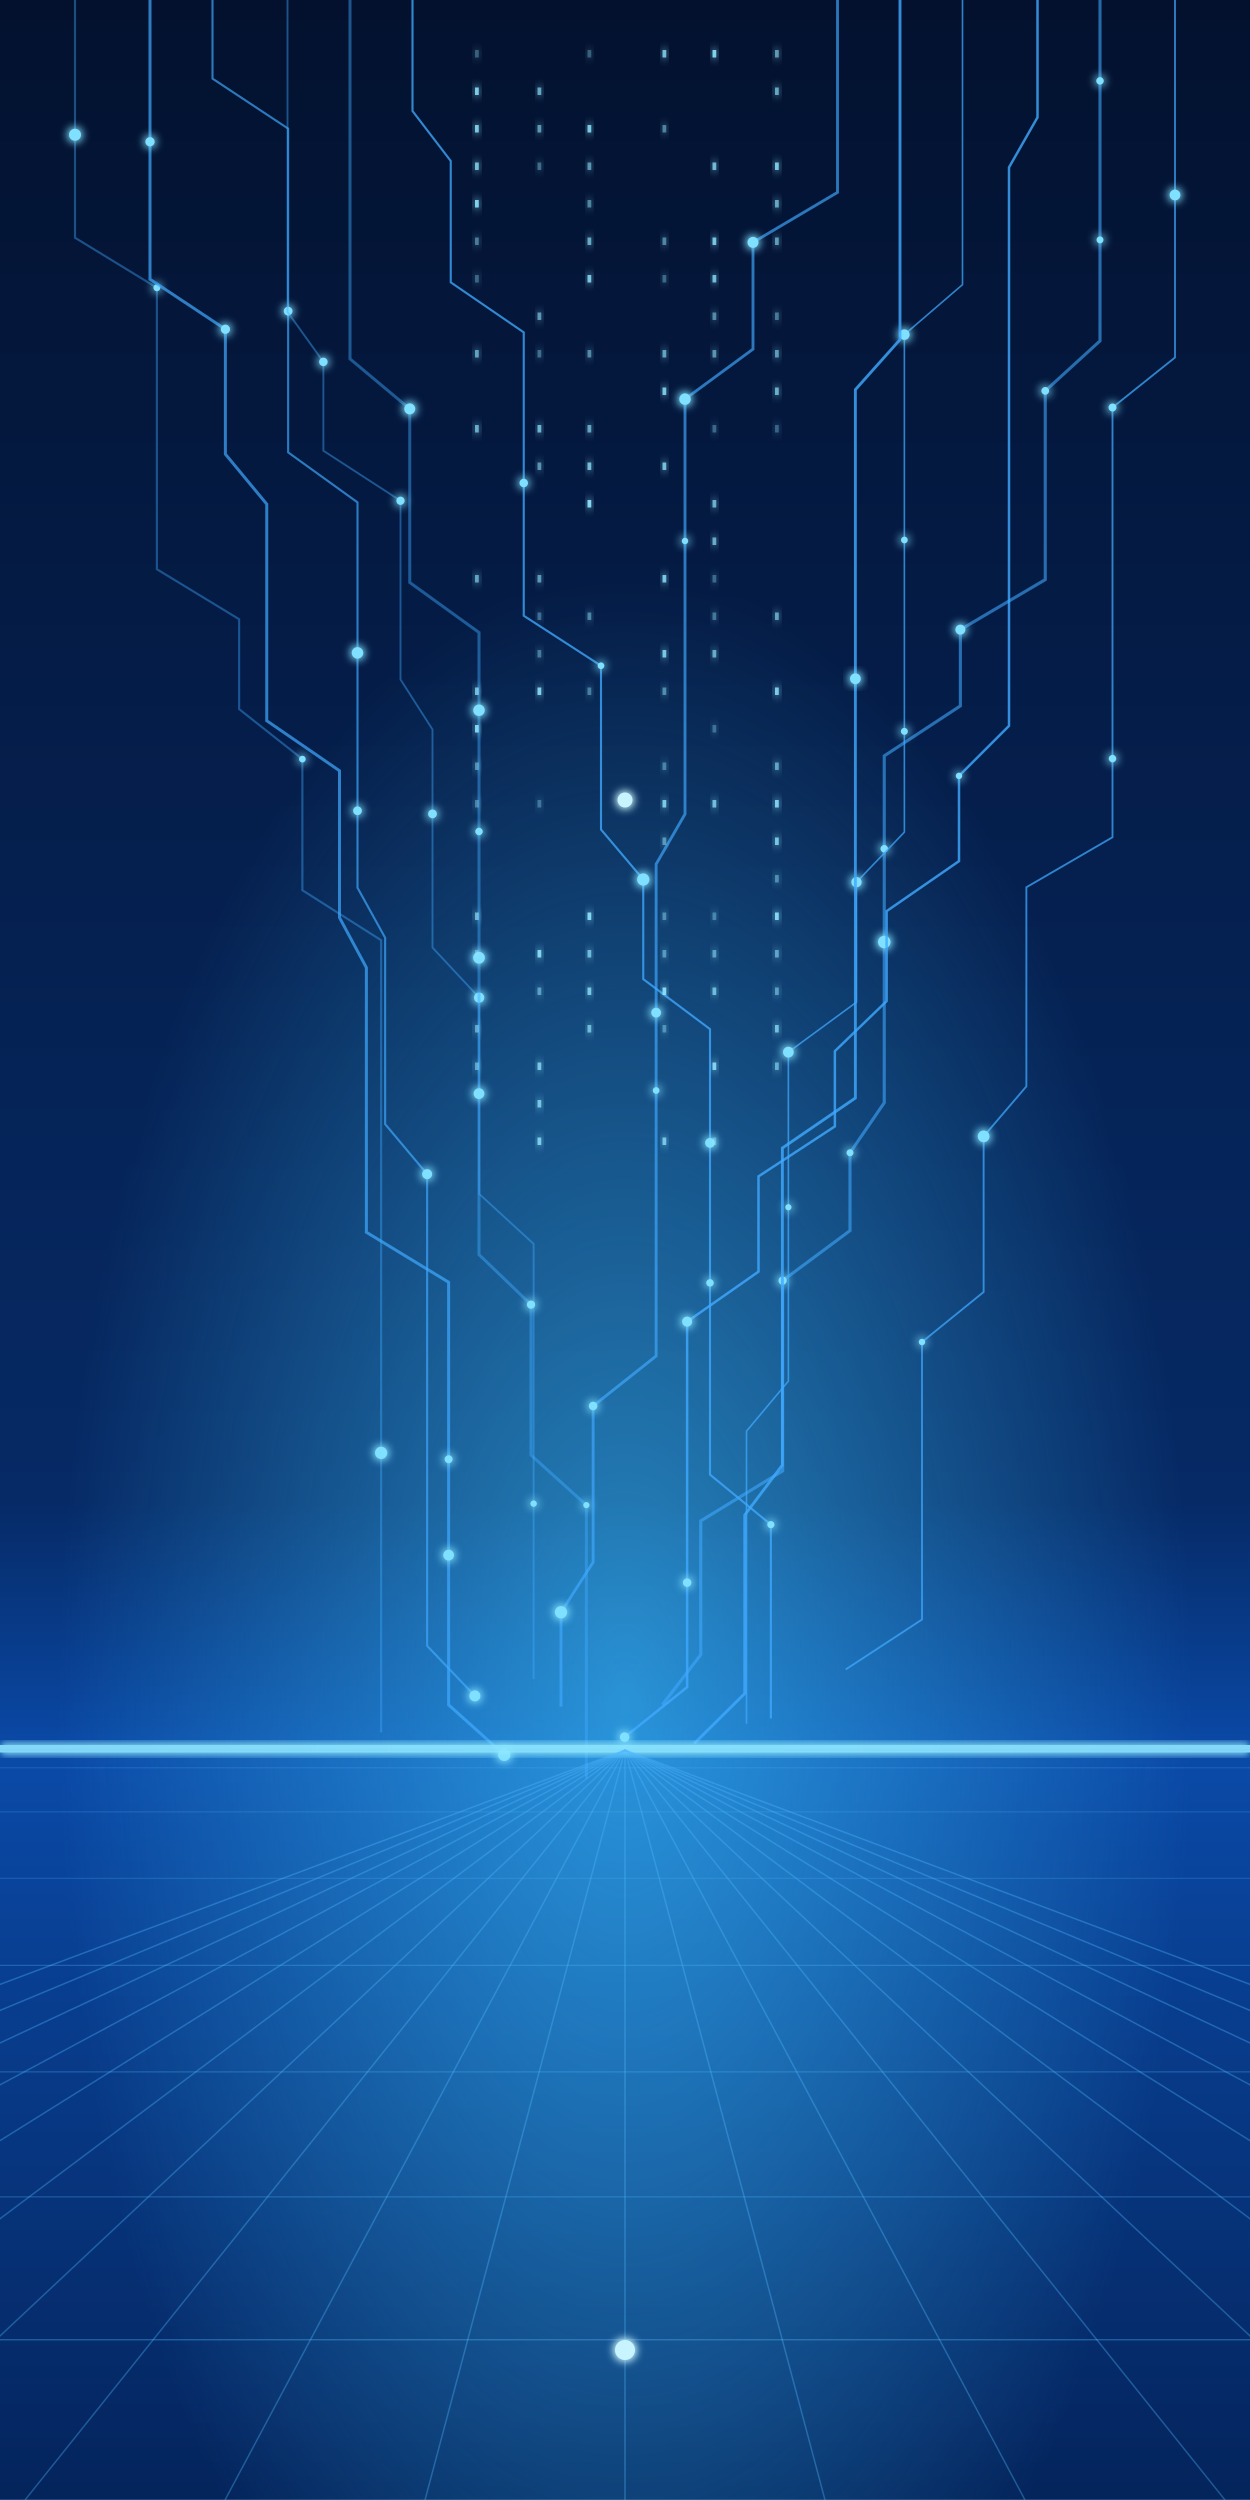
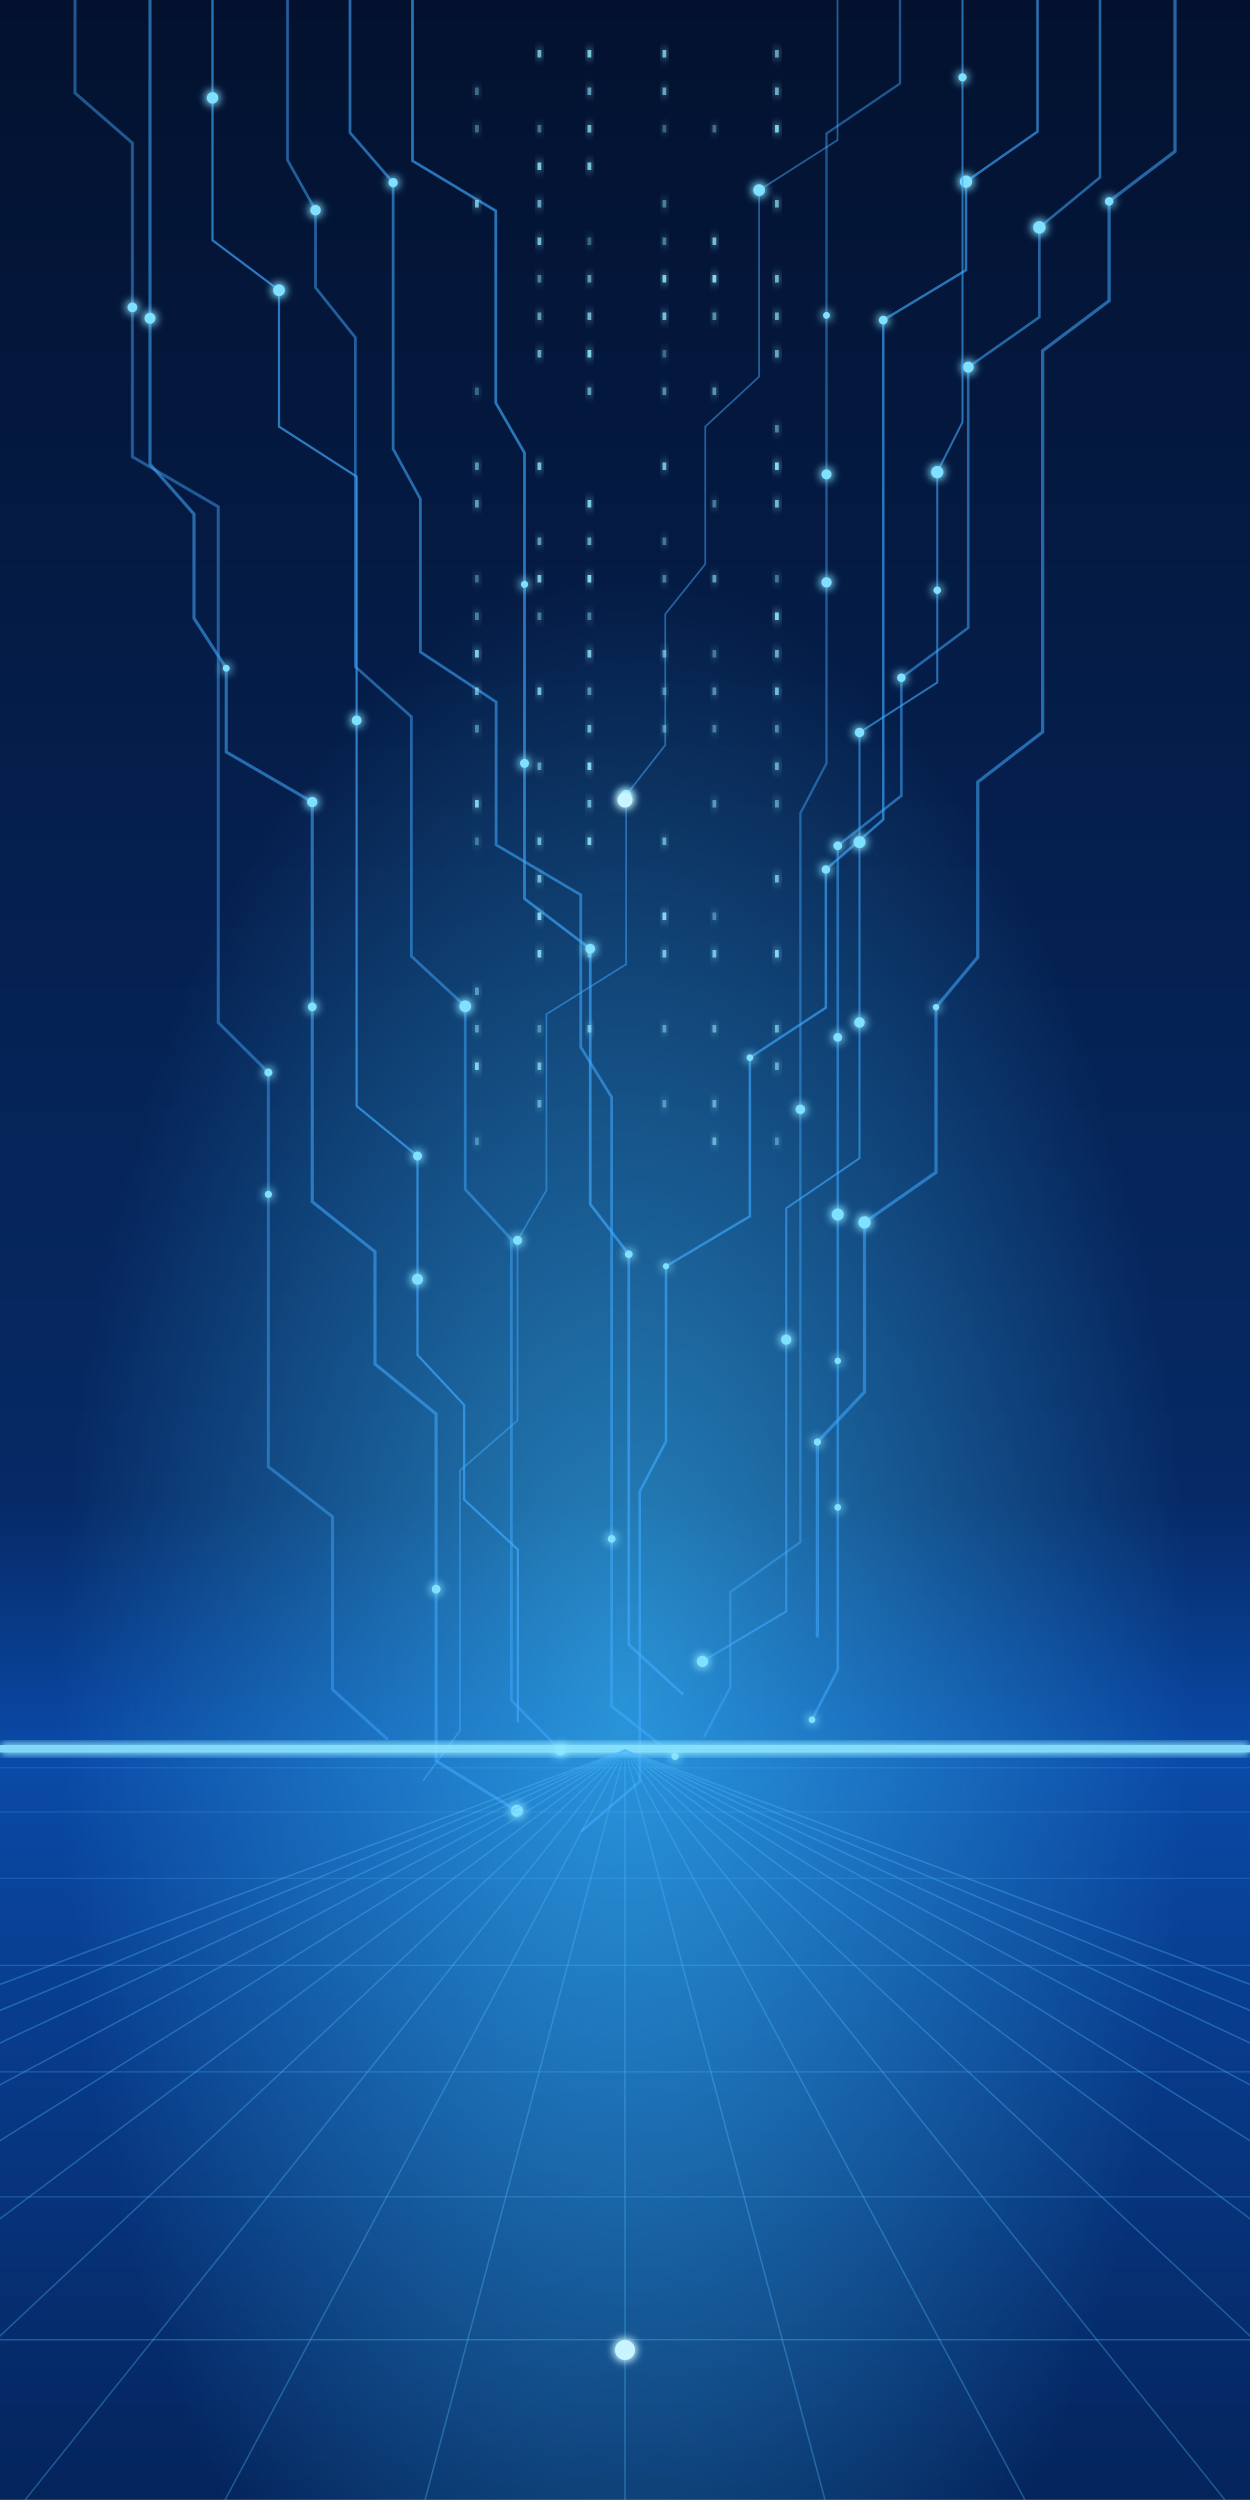
<svg xmlns="http://www.w3.org/2000/svg" viewBox="0 0 1000 2000" preserveAspectRatio="xMidYMin slice">
  <defs>
    <linearGradient id="fundo" x1="0" y1="0" x2="0" y2="1">
      <stop offset="0" stop-color="#03112e" stop-opacity="1" />
      <stop offset="0.6" stop-color="#062a66" stop-opacity="1" />
      <stop offset="0.7" stop-color="#0a4aa8" stop-opacity="1" />
      <stop offset="1" stop-color="#04235a" stop-opacity="1" />
    </linearGradient>
    <radialGradient id="centro" cx="0.5" cy="0.68" r="0.45">
      <stop offset="0" stop-color="#3fc8ff" stop-opacity="0.6" />
      <stop offset="1" stop-color="#3fc8ff" stop-opacity="0" />
    </radialGradient>
    <filter id="luz" x="-60%" y="-60%" width="220%" height="220%">
      <feGaussianBlur in="SourceGraphic" stdDeviation="4" result="b" />
      <feMerge>
        <feMergeNode in="b" />
        <feMergeNode in="b" />
        <feMergeNode in="SourceGraphic" />
      </feMerge>
    </filter>
  </defs>
  <rect width="1000" height="2000" fill="url(#fundo)" />
  <rect width="1000" height="2000" fill="url(#centro)" />
-   <path d="M60 0 L60 107.8 L60 190.2 L125.5 230.2 L125.5 318 L125.5 455.4 L191.3 495.4 L191.3 567.3 L241.9 607.3 L241.9 712.2 L304.9 752.2 L304.9 876.2 L304.9 940 L304.9 1014.8 L304.9 1162.3 L304.9 1293.5 L304.9 1385.8" stroke="#3fa9ff" stroke-width="1.7" fill="none" opacity="0.406" />
-   <g filter="url(#luz)">
-     <circle cx="60" cy="107.8" r="4.8" fill="#7fe0ff" />
-     <circle cx="125.5" cy="230.2" r="2.8" fill="#7fe0ff" />
-     <circle cx="241.9" cy="607.3" r="2.7" fill="#7fe0ff" />
-     <circle cx="304.9" cy="1162.3" r="4.9" fill="#7fe0ff" />
-   </g>
-   <path d="M120 0 L120 113.4 L120 223.4 L180.3 263.4 L180.3 363.3 L213.4 403.3 L213.4 500 L213.4 576.6 L271.6 616.6 L271.6 734.1 L293.1 774.1 L293.1 914 L293.1 985.8 L358.9 1025.8 L358.9 1167.4 L358.9 1244.1 L358.9 1363.9 L403.4 1403.9" stroke="#3fa9ff" stroke-width="2.4" fill="none" opacity="0.702" />
-   <g filter="url(#luz)">
-     <circle cx="120" cy="113.4" r="3.7" fill="#7fe0ff" />
-     <circle cx="180.3" cy="263.4" r="3.7" fill="#7fe0ff" />
-     <circle cx="358.9" cy="1167.4" r="3.2" fill="#7fe0ff" />
-     <circle cx="358.9" cy="1244.1" r="4.3" fill="#7fe0ff" />
-     <circle cx="403.4" cy="1403.9" r="4.9" fill="#7fe0ff" />
-   </g>
-   <path d="M170 0 L170 62.9 L230.5 102.9 L230.5 248.9 L230.5 361.9 L286 401.9 L286 522.3 L286 648.6 L286 710.2 L308.1 750.2 L308.1 899.3 L341.7 939.3 L341.7 1033.8 L341.7 1172 L341.7 1316.7 L379.9 1356.7" stroke="#3fa9ff" stroke-width="1.7" fill="none" opacity="0.677" />
-   <g filter="url(#luz)">
-     <circle cx="230.5" cy="248.9" r="3.5" fill="#7fe0ff" />
-     <circle cx="286" cy="522.3" r="4.6" fill="#7fe0ff" />
-     <circle cx="286" cy="648.6" r="3.5" fill="#7fe0ff" />
-     <circle cx="341.7" cy="939.3" r="4" fill="#7fe0ff" />
-     <circle cx="379.9" cy="1356.7" r="4.4" fill="#7fe0ff" />
-   </g>
-   <path d="M230 0 L230 111 L230 249.5 L258.7 289.5 L258.7 360.6 L320.4 400.6 L320.4 543.6 L346 583.6 L346 651.1 L346 758.1 L383.3 798.1 L383.3 955.1 L426.9 995.1 L426.9 1075.6 L426.9 1202.9 L426.9 1343.3" stroke="#3fa9ff" stroke-width="1.5" fill="none" opacity="0.427" />
-   <g filter="url(#luz)">
-     <circle cx="258.7" cy="289.5" r="3.4" fill="#7fe0ff" />
-     <circle cx="320.4" cy="400.6" r="3.3" fill="#7fe0ff" />
-     <circle cx="346" cy="651.1" r="3.5" fill="#7fe0ff" />
-     <circle cx="383.3" cy="798.1" r="4.1" fill="#7fe0ff" />
-     <circle cx="426.9" cy="1202.9" r="2.6" fill="#7fe0ff" />
-   </g>
-   <path d="M280 0 L280 138.5 L280 287.1 L327.8 327.1 L327.8 466 L383.2 506 L383.2 568.2 L383.2 665.2 L383.2 766.2 L383.2 874.9 L383.2 1003.7 L424.8 1043.7 L424.8 1164.1 L469.1 1204.1 L469.1 1296.4 L469.1 1422.9" stroke="#3fa9ff" stroke-width="2.4" fill="none" opacity="0.445" />
-   <g filter="url(#luz)">
-     <circle cx="327.8" cy="327.1" r="4.4" fill="#7fe0ff" />
-     <circle cx="383.2" cy="568.2" r="4.6" fill="#7fe0ff" />
-     <circle cx="383.2" cy="665.2" r="3" fill="#7fe0ff" />
-     <circle cx="383.2" cy="766.2" r="4.7" fill="#7fe0ff" />
-     <circle cx="383.2" cy="874.9" r="4.3" fill="#7fe0ff" />
-     <circle cx="424.8" cy="1043.7" r="3.3" fill="#7fe0ff" />
-     <circle cx="469.1" cy="1204.1" r="2.5" fill="#7fe0ff" />
-   </g>
-   <path d="M330 0 L330 88.8 L360.6 128.8 L360.6 225.9 L419 265.9 L419 386.4 L419 492.6 L480.8 532.6 L480.8 663.6 L514.6 703.6 L514.6 783.3 L568 823.3 L568 914.3 L568 1026.3 L568 1179.7 L616.7 1219.7 L616.7 1374.7" stroke="#3fa9ff" stroke-width="1.7" fill="none" opacity="0.771" />
-   <g filter="url(#luz)">
-     <circle cx="419" cy="386.4" r="3.4" fill="#7fe0ff" />
-     <circle cx="480.8" cy="532.6" r="2.7" fill="#7fe0ff" />
-     <circle cx="514.6" cy="703.6" r="4.9" fill="#7fe0ff" />
-     <circle cx="568" cy="914.3" r="3.9" fill="#7fe0ff" />
-     <circle cx="568" cy="1026.3" r="3" fill="#7fe0ff" />
-     <circle cx="616.7" cy="1219.7" r="2.9" fill="#7fe0ff" />
-   </g>
-   <path d="M940 0 L940 156 L940 286 L890 326 L890 440.6 L890 531.3 L890 606.9 L890 669.8 L821.1 709.8 L821.1 869.1 L786.9 909.1 L786.9 1033.6 L737.6 1073.6 L737.6 1203.4 L737.6 1295.6 L676.5 1335.6" stroke="#3fa9ff" stroke-width="1.5" fill="none" opacity="0.734" />
-   <g filter="url(#luz)">
-     <circle cx="940" cy="156" r="4.3" fill="#7fe0ff" />
-     <circle cx="890" cy="326" r="3.2" fill="#7fe0ff" />
-     <circle cx="890" cy="606.9" r="3" fill="#7fe0ff" />
-     <circle cx="786.9" cy="909.1" r="4.7" fill="#7fe0ff" />
-     <circle cx="737.6" cy="1073.6" r="2.6" fill="#7fe0ff" />
-   </g>
-   <path d="M880 0 L880 64.7 L880 191.9 L880 272.7 L836.2 312.7 L836.2 463.7 L768.3 503.7 L768.3 564.7 L707.4 604.7 L707.4 679 L707.4 753.6 L707.4 882.2 L680 922.2 L680 984.5 L626.1 1024.5 L626.1 1176.7 L560.6 1216.7 L560.6 1323.8 L529.9 1363.8" stroke="#3fa9ff" stroke-width="2.5" fill="none" opacity="0.58" />
-   <g filter="url(#luz)">
-     <circle cx="880" cy="64.7" r="3" fill="#7fe0ff" />
-     <circle cx="880" cy="191.9" r="2.8" fill="#7fe0ff" />
-     <circle cx="836.2" cy="312.7" r="3.1" fill="#7fe0ff" />
-     <circle cx="768.3" cy="503.7" r="4" fill="#7fe0ff" />
-     <circle cx="707.4" cy="679" r="3" fill="#7fe0ff" />
-     <circle cx="707.4" cy="753.6" r="5" fill="#7fe0ff" />
-     <circle cx="680" cy="922.2" r="2.8" fill="#7fe0ff" />
-     <circle cx="626.1" cy="1024.5" r="3.3" fill="#7fe0ff" />
-   </g>
-   <path d="M830 0 L830 93.9 L807.2 133.9 L807.2 281.5 L807.2 412.4 L807.2 492.7 L807.2 580.7 L767.2 620.7 L767.2 688.9 L709.3 728.9 L709.3 800.9 L667.9 840.9 L667.9 901.1 L606.8 941.1 L606.8 1017.3 L549.7 1057.3 L549.7 1197 L549.7 1266.1 L549.7 1349.7 L499.7 1389.7" stroke="#3fa9ff" stroke-width="2" fill="none" opacity="0.801" />
-   <g filter="url(#luz)">
-     <circle cx="767.2" cy="620.7" r="2.6" fill="#7fe0ff" />
-     <circle cx="549.7" cy="1057.3" r="4" fill="#7fe0ff" />
-     <circle cx="549.7" cy="1266.1" r="3.4" fill="#7fe0ff" />
-     <circle cx="499.7" cy="1389.7" r="3.8" fill="#7fe0ff" />
-   </g>
-   <path d="M770 0 L770 142.7 L770 227.7 L723.5 267.7 L723.5 346.2 L723.5 432 L723.5 585.1 L723.5 665.7 L685.2 705.7 L685.2 801.7 L630.7 841.7 L630.7 965.8 L630.7 1104.9 L597.2 1144.9 L597.2 1235.2 L597.2 1379" stroke="#3fa9ff" stroke-width="1.3" fill="none" opacity="0.736" />
-   <g filter="url(#luz)">
-     <circle cx="723.5" cy="267.7" r="4.2" fill="#7fe0ff" />
-     <circle cx="723.5" cy="432" r="2.7" fill="#7fe0ff" />
-     <circle cx="723.5" cy="585.1" r="2.8" fill="#7fe0ff" />
-     <circle cx="685.2" cy="705.7" r="4.1" fill="#7fe0ff" />
-     <circle cx="630.7" cy="841.7" r="4.3" fill="#7fe0ff" />
-     <circle cx="630.7" cy="965.8" r="2.5" fill="#7fe0ff" />
-   </g>
-   <path d="M720 0 L720 120 L720 271.7 L684.3 311.7 L684.3 386.6 L684.3 543 L684.3 630.2 L684.3 730.6 L684.3 813 L684.3 878.4 L625.9 918.4 L625.9 1009.3 L625.9 1111.9 L625.9 1172 L595.8 1212 L595.8 1354.8 L555.4 1394.8" stroke="#3fa9ff" stroke-width="2.3" fill="none" opacity="0.812" />
-   <g filter="url(#luz)">
-     <circle cx="684.3" cy="543" r="4.3" fill="#7fe0ff" />
-   </g>
-   <path d="M670 0 L670 153.9 L602.4 193.9 L602.4 279.3 L548 319.3 L548 432.8 L548 514.7 L548 651.3 L524.9 691.3 L524.9 810.1 L524.9 872.4 L524.9 990.7 L524.9 1084.8 L474.5 1124.8 L474.5 1249.8 L448.8 1289.8 L448.8 1365.3" stroke="#3fa9ff" stroke-width="2.3" fill="none" opacity="0.663" />
-   <g filter="url(#luz)">
-     <circle cx="602.4" cy="193.9" r="4.4" fill="#7fe0ff" />
-     <circle cx="548" cy="319.3" r="4.6" fill="#7fe0ff" />
-     <circle cx="548" cy="432.8" r="2.6" fill="#7fe0ff" />
-     <circle cx="524.9" cy="810.1" r="3.9" fill="#7fe0ff" />
-     <circle cx="524.9" cy="872.4" r="2.7" fill="#7fe0ff" />
-     <circle cx="474.5" cy="1124.8" r="3.4" fill="#7fe0ff" />
-     <circle cx="448.8" cy="1289.8" r="4.9" fill="#7fe0ff" />
-   </g>
-   <g filter="url(#luz)">
-     <rect x="380" y="40" width="3" height="6" fill="#8fe6ff" opacity="0.305" />
-     <rect x="380" y="70" width="3" height="6" fill="#8fe6ff" opacity="0.825" />
-     <rect x="380" y="100" width="3" height="6" fill="#8fe6ff" opacity="0.81" />
-     <rect x="380" y="130" width="3" height="6" fill="#8fe6ff" opacity="0.748" />
-     <rect x="380" y="160" width="3" height="6" fill="#8fe6ff" opacity="0.856" />
-     <rect x="380" y="190" width="3" height="6" fill="#8fe6ff" opacity="0.417" />
-     <rect x="380" y="220" width="3" height="6" fill="#8fe6ff" opacity="0.323" />
-     <rect x="380" y="280" width="3" height="6" fill="#8fe6ff" opacity="0.596" />
-     <rect x="380" y="340" width="3" height="6" fill="#8fe6ff" opacity="0.649" />
-     <rect x="380" y="460" width="3" height="6" fill="#8fe6ff" opacity="0.6" />
-     <rect x="380" y="550" width="3" height="6" fill="#8fe6ff" opacity="0.72" />
-     <rect x="380" y="580" width="3" height="6" fill="#8fe6ff" opacity="0.861" />
-     <rect x="380" y="610" width="3" height="6" fill="#8fe6ff" opacity="0.461" />
-     <rect x="380" y="640" width="3" height="6" fill="#8fe6ff" opacity="0.388" />
-     <rect x="380" y="730" width="3" height="6" fill="#8fe6ff" opacity="0.645" />
-     <rect x="380" y="760" width="3" height="6" fill="#8fe6ff" opacity="0.428" />
-     <rect x="380" y="820" width="3" height="6" fill="#8fe6ff" opacity="0.546" />
-     <rect x="380" y="850" width="3" height="6" fill="#8fe6ff" opacity="0.526" />
-   </g>
-   <g filter="url(#luz)">
-     <rect x="430" y="70" width="3" height="6" fill="#8fe6ff" opacity="0.634" />
-     <rect x="430" y="100" width="3" height="6" fill="#8fe6ff" opacity="0.557" />
-     <rect x="430" y="130" width="3" height="6" fill="#8fe6ff" opacity="0.357" />
-     <rect x="430" y="250" width="3" height="6" fill="#8fe6ff" opacity="0.555" />
-     <rect x="430" y="280" width="3" height="6" fill="#8fe6ff" opacity="0.358" />
-     <rect x="430" y="340" width="3" height="6" fill="#8fe6ff" opacity="0.702" />
-     <rect x="430" y="370" width="3" height="6" fill="#8fe6ff" opacity="0.524" />
-     <rect x="430" y="460" width="3" height="6" fill="#8fe6ff" opacity="0.558" />
-     <rect x="430" y="490" width="3" height="6" fill="#8fe6ff" opacity="0.34" />
-     <rect x="430" y="520" width="3" height="6" fill="#8fe6ff" opacity="0.386" />
-     <rect x="430" y="550" width="3" height="6" fill="#8fe6ff" opacity="0.85" />
-     <rect x="430" y="640" width="3" height="6" fill="#8fe6ff" opacity="0.323" />
-     <rect x="430" y="760" width="3" height="6" fill="#8fe6ff" opacity="0.858" />
-     <rect x="430" y="790" width="3" height="6" fill="#8fe6ff" opacity="0.493" />
-     <rect x="430" y="850" width="3" height="6" fill="#8fe6ff" opacity="0.738" />
-     <rect x="430" y="880" width="3" height="6" fill="#8fe6ff" opacity="0.725" />
-     <rect x="430" y="910" width="3" height="6" fill="#8fe6ff" opacity="0.773" />
-   </g>
-   <g filter="url(#luz)">
-     <rect x="470" y="40" width="3" height="6" fill="#8fe6ff" opacity="0.31" />
-     <rect x="470" y="100" width="3" height="6" fill="#8fe6ff" opacity="0.819" />
-     <rect x="470" y="130" width="3" height="6" fill="#8fe6ff" opacity="0.549" />
-     <rect x="470" y="160" width="3" height="6" fill="#8fe6ff" opacity="0.459" />
-     <rect x="470" y="190" width="3" height="6" fill="#8fe6ff" opacity="0.643" />
-     <rect x="470" y="220" width="3" height="6" fill="#8fe6ff" opacity="0.8" />
-     <rect x="470" y="280" width="3" height="6" fill="#8fe6ff" opacity="0.484" />
-     <rect x="470" y="340" width="3" height="6" fill="#8fe6ff" opacity="0.62" />
-     <rect x="470" y="370" width="3" height="6" fill="#8fe6ff" opacity="0.743" />
-     <rect x="470" y="400" width="3" height="6" fill="#8fe6ff" opacity="0.895" />
-     <rect x="470" y="490" width="3" height="6" fill="#8fe6ff" opacity="0.446" />
-     <rect x="470" y="550" width="3" height="6" fill="#8fe6ff" opacity="0.393" />
-     <rect x="470" y="730" width="3" height="6" fill="#8fe6ff" opacity="0.885" />
-     <rect x="470" y="760" width="3" height="6" fill="#8fe6ff" opacity="0.672" />
-     <rect x="470" y="790" width="3" height="6" fill="#8fe6ff" opacity="0.76" />
-     <rect x="470" y="820" width="3" height="6" fill="#8fe6ff" opacity="0.666" />
-   </g>
-   <g filter="url(#luz)">
-     <rect x="530" y="40" width="3" height="6" fill="#8fe6ff" opacity="0.756" />
-     <rect x="530" y="100" width="3" height="6" fill="#8fe6ff" opacity="0.464" />
-     <rect x="530" y="190" width="3" height="6" fill="#8fe6ff" opacity="0.467" />
-     <rect x="530" y="220" width="3" height="6" fill="#8fe6ff" opacity="0.337" />
-     <rect x="530" y="280" width="3" height="6" fill="#8fe6ff" opacity="0.611" />
-     <rect x="530" y="310" width="3" height="6" fill="#8fe6ff" opacity="0.803" />
-     <rect x="530" y="370" width="3" height="6" fill="#8fe6ff" opacity="0.755" />
-     <rect x="530" y="460" width="3" height="6" fill="#8fe6ff" opacity="0.802" />
-     <rect x="530" y="520" width="3" height="6" fill="#8fe6ff" opacity="0.795" />
-     <rect x="530" y="550" width="3" height="6" fill="#8fe6ff" opacity="0.463" />
-     <rect x="530" y="610" width="3" height="6" fill="#8fe6ff" opacity="0.396" />
-     <rect x="530" y="640" width="3" height="6" fill="#8fe6ff" opacity="0.796" />
-     <rect x="530" y="670" width="3" height="6" fill="#8fe6ff" opacity="0.5" />
-     <rect x="530" y="730" width="3" height="6" fill="#8fe6ff" opacity="0.42" />
-     <rect x="530" y="760" width="3" height="6" fill="#8fe6ff" opacity="0.46" />
-     <rect x="530" y="790" width="3" height="6" fill="#8fe6ff" opacity="0.896" />
-     <rect x="530" y="820" width="3" height="6" fill="#8fe6ff" opacity="0.404" />
-     <rect x="530" y="910" width="3" height="6" fill="#8fe6ff" opacity="0.742" />
-   </g>
-   <g filter="url(#luz)">
-     <rect x="570" y="40" width="3" height="6" fill="#8fe6ff" opacity="0.867" />
-     <rect x="570" y="130" width="3" height="6" fill="#8fe6ff" opacity="0.739" />
-     <rect x="570" y="190" width="3" height="6" fill="#8fe6ff" opacity="0.794" />
-     <rect x="570" y="220" width="3" height="6" fill="#8fe6ff" opacity="0.755" />
-     <rect x="570" y="250" width="3" height="6" fill="#8fe6ff" opacity="0.487" />
-     <rect x="570" y="280" width="3" height="6" fill="#8fe6ff" opacity="0.539" />
-     <rect x="570" y="340" width="3" height="6" fill="#8fe6ff" opacity="0.325" />
-     <rect x="570" y="400" width="3" height="6" fill="#8fe6ff" opacity="0.677" />
-     <rect x="570" y="430" width="3" height="6" fill="#8fe6ff" opacity="0.65" />
-     <rect x="570" y="460" width="3" height="6" fill="#8fe6ff" opacity="0.331" />
-     <rect x="570" y="490" width="3" height="6" fill="#8fe6ff" opacity="0.383" />
-     <rect x="570" y="520" width="3" height="6" fill="#8fe6ff" opacity="0.635" />
-     <rect x="570" y="580" width="3" height="6" fill="#8fe6ff" opacity="0.318" />
-     <rect x="570" y="640" width="3" height="6" fill="#8fe6ff" opacity="0.728" />
-     <rect x="570" y="730" width="3" height="6" fill="#8fe6ff" opacity="0.372" />
-     <rect x="570" y="760" width="3" height="6" fill="#8fe6ff" opacity="0.527" />
-     <rect x="570" y="790" width="3" height="6" fill="#8fe6ff" opacity="0.681" />
-     <rect x="570" y="850" width="3" height="6" fill="#8fe6ff" opacity="0.846" />
-     <rect x="570" y="910" width="3" height="6" fill="#8fe6ff" opacity="0.459" />
-   </g>
-   <g filter="url(#luz)">
-     <rect x="620" y="40" width="3" height="6" fill="#8fe6ff" opacity="0.564" />
-     <rect x="620" y="70" width="3" height="6" fill="#8fe6ff" opacity="0.621" />
-     <rect x="620" y="130" width="3" height="6" fill="#8fe6ff" opacity="0.802" />
-     <rect x="620" y="160" width="3" height="6" fill="#8fe6ff" opacity="0.626" />
-     <rect x="620" y="190" width="3" height="6" fill="#8fe6ff" opacity="0.573" />
-     <rect x="620" y="250" width="3" height="6" fill="#8fe6ff" opacity="0.402" />
-     <rect x="620" y="280" width="3" height="6" fill="#8fe6ff" opacity="0.568" />
-     <rect x="620" y="310" width="3" height="6" fill="#8fe6ff" opacity="0.66" />
-     <rect x="620" y="340" width="3" height="6" fill="#8fe6ff" opacity="0.302" />
-     <rect x="620" y="490" width="3" height="6" fill="#8fe6ff" opacity="0.6" />
-     <rect x="620" y="550" width="3" height="6" fill="#8fe6ff" opacity="0.805" />
-     <rect x="620" y="610" width="3" height="6" fill="#8fe6ff" opacity="0.569" />
-     <rect x="620" y="640" width="3" height="6" fill="#8fe6ff" opacity="0.832" />
-     <rect x="620" y="670" width="3" height="6" fill="#8fe6ff" opacity="0.76" />
-     <rect x="620" y="700" width="3" height="6" fill="#8fe6ff" opacity="0.418" />
-     <rect x="620" y="730" width="3" height="6" fill="#8fe6ff" opacity="0.874" />
-     <rect x="620" y="760" width="3" height="6" fill="#8fe6ff" opacity="0.544" />
-     <rect x="620" y="790" width="3" height="6" fill="#8fe6ff" opacity="0.503" />
-     <rect x="620" y="820" width="3" height="6" fill="#8fe6ff" opacity="0.694" />
-     <rect x="620" y="850" width="3" height="6" fill="#8fe6ff" opacity="0.574" />
+   <path d="M60 0 L60 74.4 L105.9 114.4 L105.9 245.9 L105.9 365.4 L174.6 405.4 L174.6 552.3 L174.6 633 L174.6 711.3 L174.6 818 L214.7 858 L214.7 955.5 L214.7 1097.1 L214.7 1173.4 L266 1213.4 L266 1351.6 L310.2 1391.6" stroke="#3fa9ff" stroke-width="2.4" fill="none" opacity="0.463" />
+   <g filter="url(#luz)">
+     <circle cx="105.9" cy="245.9" r="3.9" fill="#7fe0ff" />
+     <circle cx="214.7" cy="858" r="3.2" fill="#7fe0ff" />
+     <circle cx="214.7" cy="955.5" r="2.9" fill="#7fe0ff" />
+   </g>
+   <path d="M120 0 L120 146.6 L120 254.6 L120 371.3 L155.2 411.3 L155.2 494.6 L181 534.6 L181 601.6 L249.8 641.6 L249.8 712 L249.8 805.5 L249.8 961.4 L300 1001.4 L300 1091.2 L348.9 1131.2 L348.9 1271.3 L348.9 1408.7 L413.6 1448.7" stroke="#3fa9ff" stroke-width="2.5" fill="none" opacity="0.564" />
+   <g filter="url(#luz)">
+     <circle cx="120" cy="254.6" r="4.4" fill="#7fe0ff" />
+     <circle cx="181" cy="534.6" r="2.8" fill="#7fe0ff" />
+     <circle cx="249.8" cy="641.6" r="4.1" fill="#7fe0ff" />
+     <circle cx="249.8" cy="805.5" r="3.5" fill="#7fe0ff" />
+     <circle cx="348.9" cy="1271.3" r="3.5" fill="#7fe0ff" />
+     <circle cx="413.6" cy="1448.7" r="4.8" fill="#7fe0ff" />
+   </g>
+   <path d="M170 0 L170 78.3 L170 192.2 L223.2 232.2 L223.2 341.3 L285.3 381.3 L285.3 462.9 L285.3 576.3 L285.3 703.7 L285.3 794.3 L285.3 884.8 L334 924.8 L334 1023.4 L334 1084 L371.3 1124 L371.3 1199.7 L414.3 1239.7 L414.3 1377.8" stroke="#3fa9ff" stroke-width="1.8" fill="none" opacity="0.671" />
+   <g filter="url(#luz)">
+     <circle cx="170" cy="78.3" r="4.6" fill="#7fe0ff" />
+     <circle cx="223.2" cy="232.2" r="4.7" fill="#7fe0ff" />
+     <circle cx="285.3" cy="576.3" r="3.9" fill="#7fe0ff" />
+     <circle cx="334" cy="924.8" r="3.6" fill="#7fe0ff" />
+     <circle cx="334" cy="1023.4" r="4.4" fill="#7fe0ff" />
+   </g>
+   <path d="M230 0 L230 128.1 L252.4 168.1 L252.4 230.1 L284.3 270.1 L284.3 379.2 L284.3 533.4 L329.1 573.4 L329.1 640.6 L329.1 765 L372.2 805 L372.2 951.5 L409.1 991.5 L409.1 1141 L409.1 1256.4 L409.1 1360.3 L448.5 1400.3" stroke="#3fa9ff" stroke-width="2.2" fill="none" opacity="0.501" />
+   <g filter="url(#luz)">
+     <circle cx="252.4" cy="168.1" r="4.2" fill="#7fe0ff" />
+     <circle cx="372.2" cy="805" r="4.7" fill="#7fe0ff" />
+     <circle cx="448.5" cy="1400.3" r="4.2" fill="#7fe0ff" />
+   </g>
+   <path d="M280 0 L280 106.1 L314.5 146.1 L314.5 259.4 L314.5 359.2 L336.3 399.2 L336.3 521.6 L396.9 561.6 L396.9 675.9 L464.6 715.9 L464.6 837.7 L489.3 877.7 L489.3 1003.4 L489.3 1116.8 L489.3 1231.1 L489.3 1365.1 L540 1405.1" stroke="#3fa9ff" stroke-width="2.2" fill="none" opacity="0.571" />
+   <g filter="url(#luz)">
+     <circle cx="314.5" cy="146.1" r="3.7" fill="#7fe0ff" />
+     <circle cx="489.3" cy="1231.1" r="3.1" fill="#7fe0ff" />
+     <circle cx="540" cy="1405.1" r="2.9" fill="#7fe0ff" />
+   </g>
+   <path d="M330 0 L330 128.7 L396.6 168.7 L396.6 256.7 L396.6 322.3 L419.6 362.3 L419.6 467.5 L419.6 610.7 L419.6 719 L472.2 759 L472.2 887.1 L472.2 963.4 L503 1003.4 L503 1138.4 L503 1231.8 L503 1315.7 L546.6 1355.7" stroke="#3fa9ff" stroke-width="2.2" fill="none" opacity="0.64" />
+   <g filter="url(#luz)">
+     <circle cx="419.6" cy="467.5" r="2.9" fill="#7fe0ff" />
+     <circle cx="419.6" cy="610.7" r="3.6" fill="#7fe0ff" />
+     <circle cx="472.2" cy="759" r="3.9" fill="#7fe0ff" />
+     <circle cx="503" cy="1003.4" r="3.1" fill="#7fe0ff" />
+   </g>
+   <path d="M940 0 L940 121.1 L887.3 161.1 L887.3 240.6 L834.1 280.6 L834.1 430.7 L834.1 585.6 L782.2 625.6 L782.2 765.8 L748.8 805.8 L748.8 937.9 L691.6 977.9 L691.6 1113.6 L653.9 1153.6 L653.9 1223.5 L653.9 1310" stroke="#3fa9ff" stroke-width="2.6" fill="none" opacity="0.553" />
+   <g filter="url(#luz)">
+     <circle cx="887.3" cy="161.1" r="3.4" fill="#7fe0ff" />
+     <circle cx="748.8" cy="805.8" r="2.6" fill="#7fe0ff" />
+     <circle cx="691.6" cy="977.9" r="4.9" fill="#7fe0ff" />
+     <circle cx="653.9" cy="1153.6" r="2.9" fill="#7fe0ff" />
+   </g>
+   <path d="M880 0 L880 141.9 L831.5 181.9 L831.5 253.7 L774.6 293.7 L774.6 429.8 L774.6 502.2 L721.1 542.2 L721.1 636.6 L670.2 676.6 L670.2 829.9 L670.2 971.6 L670.2 1088.7 L670.2 1205.9 L670.2 1335.8 L649.6 1375.8" stroke="#3fa9ff" stroke-width="2.1" fill="none" opacity="0.536" />
+   <g filter="url(#luz)">
+     <circle cx="831.5" cy="181.9" r="5" fill="#7fe0ff" />
+     <circle cx="774.6" cy="293.7" r="4.4" fill="#7fe0ff" />
+     <circle cx="721.1" cy="542.2" r="3.4" fill="#7fe0ff" />
+     <circle cx="670.2" cy="676.6" r="3.5" fill="#7fe0ff" />
+     <circle cx="670.2" cy="829.9" r="3.5" fill="#7fe0ff" />
+     <circle cx="670.2" cy="971.6" r="4.8" fill="#7fe0ff" />
+     <circle cx="670.2" cy="1088.7" r="2.6" fill="#7fe0ff" />
+     <circle cx="670.2" cy="1205.9" r="2.7" fill="#7fe0ff" />
+     <circle cx="649.6" cy="1375.8" r="2.7" fill="#7fe0ff" />
+   </g>
+   <path d="M830 0 L830 105.3 L772.8 145.3 L772.8 216.1 L706.6 256.1 L706.6 342.3 L706.6 439.2 L706.6 551.9 L706.6 655.6 L660.7 695.6 L660.7 806.1 L599.9 846.1 L599.9 973 L532.8 1013 L532.8 1153.1 L511.8 1193.1 L511.8 1274.7 L511.8 1425.2 L464.9 1465.2" stroke="#3fa9ff" stroke-width="2" fill="none" opacity="0.636" />
+   <g filter="url(#luz)">
+     <circle cx="772.8" cy="145.3" r="4.9" fill="#7fe0ff" />
+     <circle cx="706.6" cy="256.1" r="3.5" fill="#7fe0ff" />
+     <circle cx="660.7" cy="695.6" r="3.4" fill="#7fe0ff" />
+     <circle cx="599.9" cy="846.1" r="2.7" fill="#7fe0ff" />
+     <circle cx="532.8" cy="1013" r="2.5" fill="#7fe0ff" />
+   </g>
+   <path d="M770 0 L770 61.9 L770 197.7 L770 337.7 L749.8 377.7 L749.8 472.2 L749.8 546 L687.6 586 L687.6 673.7 L687.6 818 L687.6 926.6 L629 966.6 L629 1071.7 L629 1192.5 L629 1289.1 L562 1329.1" stroke="#3fa9ff" stroke-width="1.6" fill="none" opacity="0.612" />
+   <g filter="url(#luz)">
+     <circle cx="770" cy="61.9" r="3.3" fill="#7fe0ff" />
+     <circle cx="749.8" cy="377.7" r="4.9" fill="#7fe0ff" />
+     <circle cx="749.8" cy="472.2" r="3" fill="#7fe0ff" />
+     <circle cx="687.6" cy="586" r="3.8" fill="#7fe0ff" />
+     <circle cx="687.6" cy="673.7" r="4.8" fill="#7fe0ff" />
+     <circle cx="687.6" cy="818" r="4.2" fill="#7fe0ff" />
+     <circle cx="629" cy="1071.7" r="4.1" fill="#7fe0ff" />
+     <circle cx="562" cy="1329.1" r="4.5" fill="#7fe0ff" />
+   </g>
+   <path d="M720 0 L720 66.8 L661.2 106.8 L661.2 252.3 L661.2 379.5 L661.2 465.9 L661.2 610.6 L640.3 650.6 L640.3 805.5 L640.3 887.5 L640.3 987.6 L640.3 1132.4 L640.3 1233.7 L584.2 1273.7 L584.2 1350 L563 1390" stroke="#3fa9ff" stroke-width="1.9" fill="none" opacity="0.448" />
+   <g filter="url(#luz)">
+     <circle cx="661.2" cy="252.3" r="2.8" fill="#7fe0ff" />
+     <circle cx="661.2" cy="379.5" r="4" fill="#7fe0ff" />
+     <circle cx="661.2" cy="465.9" r="4.1" fill="#7fe0ff" />
+     <circle cx="640.3" cy="887.5" r="3.8" fill="#7fe0ff" />
+   </g>
+   <path d="M670 0 L670 112.1 L607.3 152.1 L607.3 301.3 L564.2 341.3 L564.2 451.3 L532.2 491.3 L532.2 596.1 L500.9 636.1 L500.9 771.4 L437.1 811.4 L437.1 952.3 L414 992.3 L414 1136.4 L368 1176.4 L368 1293.9 L368 1384.5 L338.5 1424.5" stroke="#3fa9ff" stroke-width="1.4" fill="none" opacity="0.507" />
+   <g filter="url(#luz)">
+     <circle cx="607.3" cy="152.1" r="4.7" fill="#7fe0ff" />
+     <circle cx="500.9" cy="636.1" r="4.2" fill="#7fe0ff" />
+     <circle cx="414" cy="992.3" r="3.6" fill="#7fe0ff" />
+   </g>
+   <g filter="url(#luz)">
+     <rect x="380" y="70" width="3" height="6" fill="#8fe6ff" opacity="0.342" />
+     <rect x="380" y="100" width="3" height="6" fill="#8fe6ff" opacity="0.352" />
+     <rect x="380" y="160" width="3" height="6" fill="#8fe6ff" opacity="0.743" />
+     <rect x="380" y="310" width="3" height="6" fill="#8fe6ff" opacity="0.318" />
+     <rect x="380" y="370" width="3" height="6" fill="#8fe6ff" opacity="0.527" />
+     <rect x="380" y="400" width="3" height="6" fill="#8fe6ff" opacity="0.565" />
+     <rect x="380" y="460" width="3" height="6" fill="#8fe6ff" opacity="0.334" />
+     <rect x="380" y="490" width="3" height="6" fill="#8fe6ff" opacity="0.417" />
+     <rect x="380" y="520" width="3" height="6" fill="#8fe6ff" opacity="0.827" />
+     <rect x="380" y="550" width="3" height="6" fill="#8fe6ff" opacity="0.62" />
+     <rect x="380" y="580" width="3" height="6" fill="#8fe6ff" opacity="0.435" />
+     <rect x="380" y="640" width="3" height="6" fill="#8fe6ff" opacity="0.846" />
+     <rect x="380" y="670" width="3" height="6" fill="#8fe6ff" opacity="0.344" />
+     <rect x="380" y="790" width="3" height="6" fill="#8fe6ff" opacity="0.481" />
+     <rect x="380" y="820" width="3" height="6" fill="#8fe6ff" opacity="0.483" />
+     <rect x="380" y="850" width="3" height="6" fill="#8fe6ff" opacity="0.846" />
+     <rect x="380" y="910" width="3" height="6" fill="#8fe6ff" opacity="0.375" />
+   </g>
+   <g filter="url(#luz)">
+     <rect x="430" y="40" width="3" height="6" fill="#8fe6ff" opacity="0.715" />
+     <rect x="430" y="100" width="3" height="6" fill="#8fe6ff" opacity="0.373" />
+     <rect x="430" y="130" width="3" height="6" fill="#8fe6ff" opacity="0.814" />
+     <rect x="430" y="160" width="3" height="6" fill="#8fe6ff" opacity="0.613" />
+     <rect x="430" y="190" width="3" height="6" fill="#8fe6ff" opacity="0.74" />
+     <rect x="430" y="220" width="3" height="6" fill="#8fe6ff" opacity="0.431" />
+     <rect x="430" y="250" width="3" height="6" fill="#8fe6ff" opacity="0.566" />
+     <rect x="430" y="280" width="3" height="6" fill="#8fe6ff" opacity="0.635" />
+     <rect x="430" y="370" width="3" height="6" fill="#8fe6ff" opacity="0.78" />
+     <rect x="430" y="430" width="3" height="6" fill="#8fe6ff" opacity="0.561" />
+     <rect x="430" y="460" width="3" height="6" fill="#8fe6ff" opacity="0.804" />
+     <rect x="430" y="490" width="3" height="6" fill="#8fe6ff" opacity="0.4" />
+     <rect x="430" y="550" width="3" height="6" fill="#8fe6ff" opacity="0.765" />
+     <rect x="430" y="610" width="3" height="6" fill="#8fe6ff" opacity="0.551" />
+     <rect x="430" y="670" width="3" height="6" fill="#8fe6ff" opacity="0.68" />
+     <rect x="430" y="700" width="3" height="6" fill="#8fe6ff" opacity="0.701" />
+     <rect x="430" y="730" width="3" height="6" fill="#8fe6ff" opacity="0.861" />
+     <rect x="430" y="760" width="3" height="6" fill="#8fe6ff" opacity="0.829" />
+     <rect x="430" y="820" width="3" height="6" fill="#8fe6ff" opacity="0.404" />
+     <rect x="430" y="850" width="3" height="6" fill="#8fe6ff" opacity="0.703" />
+     <rect x="430" y="880" width="3" height="6" fill="#8fe6ff" opacity="0.532" />
+   </g>
+   <g filter="url(#luz)">
+     <rect x="470" y="40" width="3" height="6" fill="#8fe6ff" opacity="0.801" />
+     <rect x="470" y="70" width="3" height="6" fill="#8fe6ff" opacity="0.57" />
+     <rect x="470" y="100" width="3" height="6" fill="#8fe6ff" opacity="0.728" />
+     <rect x="470" y="130" width="3" height="6" fill="#8fe6ff" opacity="0.783" />
+     <rect x="470" y="190" width="3" height="6" fill="#8fe6ff" opacity="0.328" />
+     <rect x="470" y="220" width="3" height="6" fill="#8fe6ff" opacity="0.57" />
+     <rect x="470" y="250" width="3" height="6" fill="#8fe6ff" opacity="0.698" />
+     <rect x="470" y="280" width="3" height="6" fill="#8fe6ff" opacity="0.858" />
+     <rect x="470" y="310" width="3" height="6" fill="#8fe6ff" opacity="0.586" />
+     <rect x="470" y="400" width="3" height="6" fill="#8fe6ff" opacity="0.819" />
+     <rect x="470" y="430" width="3" height="6" fill="#8fe6ff" opacity="0.6" />
+     <rect x="470" y="460" width="3" height="6" fill="#8fe6ff" opacity="0.897" />
+     <rect x="470" y="490" width="3" height="6" fill="#8fe6ff" opacity="0.41" />
+     <rect x="470" y="520" width="3" height="6" fill="#8fe6ff" opacity="0.779" />
+     <rect x="470" y="550" width="3" height="6" fill="#8fe6ff" opacity="0.483" />
+     <rect x="470" y="580" width="3" height="6" fill="#8fe6ff" opacity="0.693" />
+     <rect x="470" y="610" width="3" height="6" fill="#8fe6ff" opacity="0.895" />
+     <rect x="470" y="640" width="3" height="6" fill="#8fe6ff" opacity="0.639" />
+     <rect x="470" y="670" width="3" height="6" fill="#8fe6ff" opacity="0.843" />
+     <rect x="470" y="760" width="3" height="6" fill="#8fe6ff" opacity="0.503" />
+     <rect x="470" y="820" width="3" height="6" fill="#8fe6ff" opacity="0.656" />
+   </g>
+   <g filter="url(#luz)">
+     <rect x="530" y="40" width="3" height="6" fill="#8fe6ff" opacity="0.736" />
+     <rect x="530" y="70" width="3" height="6" fill="#8fe6ff" opacity="0.617" />
+     <rect x="530" y="100" width="3" height="6" fill="#8fe6ff" opacity="0.315" />
+     <rect x="530" y="160" width="3" height="6" fill="#8fe6ff" opacity="0.433" />
+     <rect x="530" y="190" width="3" height="6" fill="#8fe6ff" opacity="0.422" />
+     <rect x="530" y="220" width="3" height="6" fill="#8fe6ff" opacity="0.86" />
+     <rect x="530" y="250" width="3" height="6" fill="#8fe6ff" opacity="0.76" />
+     <rect x="530" y="280" width="3" height="6" fill="#8fe6ff" opacity="0.342" />
+     <rect x="530" y="310" width="3" height="6" fill="#8fe6ff" opacity="0.484" />
+     <rect x="530" y="370" width="3" height="6" fill="#8fe6ff" opacity="0.743" />
+     <rect x="530" y="430" width="3" height="6" fill="#8fe6ff" opacity="0.38" />
+     <rect x="530" y="460" width="3" height="6" fill="#8fe6ff" opacity="0.425" />
+     <rect x="530" y="520" width="3" height="6" fill="#8fe6ff" opacity="0.578" />
+     <rect x="530" y="550" width="3" height="6" fill="#8fe6ff" opacity="0.451" />
+     <rect x="530" y="580" width="3" height="6" fill="#8fe6ff" opacity="0.448" />
+     <rect x="530" y="670" width="3" height="6" fill="#8fe6ff" opacity="0.6" />
+     <rect x="530" y="730" width="3" height="6" fill="#8fe6ff" opacity="0.881" />
+     <rect x="530" y="760" width="3" height="6" fill="#8fe6ff" opacity="0.74" />
+     <rect x="530" y="820" width="3" height="6" fill="#8fe6ff" opacity="0.481" />
+     <rect x="530" y="880" width="3" height="6" fill="#8fe6ff" opacity="0.423" />
+   </g>
+   <g filter="url(#luz)">
+     <rect x="570" y="100" width="3" height="6" fill="#8fe6ff" opacity="0.363" />
+     <rect x="570" y="190" width="3" height="6" fill="#8fe6ff" opacity="0.739" />
+     <rect x="570" y="220" width="3" height="6" fill="#8fe6ff" opacity="0.899" />
+     <rect x="570" y="250" width="3" height="6" fill="#8fe6ff" opacity="0.515" />
+     <rect x="570" y="310" width="3" height="6" fill="#8fe6ff" opacity="0.523" />
+     <rect x="570" y="400" width="3" height="6" fill="#8fe6ff" opacity="0.395" />
+     <rect x="570" y="460" width="3" height="6" fill="#8fe6ff" opacity="0.577" />
+     <rect x="570" y="520" width="3" height="6" fill="#8fe6ff" opacity="0.38" />
+     <rect x="570" y="550" width="3" height="6" fill="#8fe6ff" opacity="0.472" />
+     <rect x="570" y="580" width="3" height="6" fill="#8fe6ff" opacity="0.389" />
+     <rect x="570" y="640" width="3" height="6" fill="#8fe6ff" opacity="0.503" />
+     <rect x="570" y="730" width="3" height="6" fill="#8fe6ff" opacity="0.398" />
+     <rect x="570" y="760" width="3" height="6" fill="#8fe6ff" opacity="0.74" />
+     <rect x="570" y="820" width="3" height="6" fill="#8fe6ff" opacity="0.567" />
+     <rect x="570" y="880" width="3" height="6" fill="#8fe6ff" opacity="0.551" />
+     <rect x="570" y="910" width="3" height="6" fill="#8fe6ff" opacity="0.587" />
+   </g>
+   <g filter="url(#luz)">
+     <rect x="620" y="40" width="3" height="6" fill="#8fe6ff" opacity="0.596" />
+     <rect x="620" y="70" width="3" height="6" fill="#8fe6ff" opacity="0.65" />
+     <rect x="620" y="100" width="3" height="6" fill="#8fe6ff" opacity="0.845" />
+     <rect x="620" y="160" width="3" height="6" fill="#8fe6ff" opacity="0.678" />
+     <rect x="620" y="220" width="3" height="6" fill="#8fe6ff" opacity="0.7" />
+     <rect x="620" y="250" width="3" height="6" fill="#8fe6ff" opacity="0.66" />
+     <rect x="620" y="280" width="3" height="6" fill="#8fe6ff" opacity="0.615" />
+     <rect x="620" y="340" width="3" height="6" fill="#8fe6ff" opacity="0.438" />
+     <rect x="620" y="370" width="3" height="6" fill="#8fe6ff" opacity="0.895" />
+     <rect x="620" y="400" width="3" height="6" fill="#8fe6ff" opacity="0.711" />
+     <rect x="620" y="460" width="3" height="6" fill="#8fe6ff" opacity="0.364" />
+     <rect x="620" y="490" width="3" height="6" fill="#8fe6ff" opacity="0.888" />
+     <rect x="620" y="520" width="3" height="6" fill="#8fe6ff" opacity="0.62" />
+     <rect x="620" y="550" width="3" height="6" fill="#8fe6ff" opacity="0.715" />
+     <rect x="620" y="580" width="3" height="6" fill="#8fe6ff" opacity="0.43" />
+     <rect x="620" y="610" width="3" height="6" fill="#8fe6ff" opacity="0.599" />
+     <rect x="620" y="640" width="3" height="6" fill="#8fe6ff" opacity="0.504" />
+     <rect x="620" y="700" width="3" height="6" fill="#8fe6ff" opacity="0.683" />
+     <rect x="620" y="760" width="3" height="6" fill="#8fe6ff" opacity="0.873" />
+     <rect x="620" y="820" width="3" height="6" fill="#8fe6ff" opacity="0.62" />
+     <rect x="620" y="850" width="3" height="6" fill="#8fe6ff" opacity="0.568" />
+     <rect x="620" y="910" width="3" height="6" fill="#8fe6ff" opacity="0.392" />
  </g>
  <rect x="0" y="1396" width="1000" height="6" fill="#8fe8ff" filter="url(#luz)" opacity=".9" />
  <path d="M500 1400 L-1100 2000" stroke="#4fb8ff" stroke-width="1.2" opacity=".35" />
  <path d="M500 1400 L-940 2000" stroke="#4fb8ff" stroke-width="1.2" opacity=".35" />
  <path d="M500 1400 L-780 2000" stroke="#4fb8ff" stroke-width="1.2" opacity=".35" />
  <path d="M500 1400 L-620 2000" stroke="#4fb8ff" stroke-width="1.2" opacity=".35" />
  <path d="M500 1400 L-460 2000" stroke="#4fb8ff" stroke-width="1.2" opacity=".35" />
  <path d="M500 1400 L-300 2000" stroke="#4fb8ff" stroke-width="1.2" opacity=".35" />
  <path d="M500 1400 L-140 2000" stroke="#4fb8ff" stroke-width="1.2" opacity=".35" />
  <path d="M500 1400 L20 2000" stroke="#4fb8ff" stroke-width="1.2" opacity=".35" />
  <path d="M500 1400 L180 2000" stroke="#4fb8ff" stroke-width="1.2" opacity=".35" />
  <path d="M500 1400 L340 2000" stroke="#4fb8ff" stroke-width="1.2" opacity=".35" />
  <path d="M500 1400 L500 2000" stroke="#4fb8ff" stroke-width="1.2" opacity=".35" />
  <path d="M500 1400 L660 2000" stroke="#4fb8ff" stroke-width="1.2" opacity=".35" />
  <path d="M500 1400 L820 2000" stroke="#4fb8ff" stroke-width="1.2" opacity=".35" />
  <path d="M500 1400 L980 2000" stroke="#4fb8ff" stroke-width="1.2" opacity=".35" />
  <path d="M500 1400 L1140 2000" stroke="#4fb8ff" stroke-width="1.2" opacity=".35" />
  <path d="M500 1400 L1300 2000" stroke="#4fb8ff" stroke-width="1.2" opacity=".35" />
  <path d="M500 1400 L1460 2000" stroke="#4fb8ff" stroke-width="1.2" opacity=".35" />
  <path d="M500 1400 L1620 2000" stroke="#4fb8ff" stroke-width="1.2" opacity=".35" />
  <path d="M500 1400 L1780 2000" stroke="#4fb8ff" stroke-width="1.2" opacity=".35" />
  <path d="M500 1400 L1940 2000" stroke="#4fb8ff" stroke-width="1.2" opacity=".35" />
  <path d="M500 1400 L2100 2000" stroke="#4fb8ff" stroke-width="1.2" opacity=".35" />
  <path d="M0 1400 H1000" stroke="#4fb8ff" stroke-width="1" opacity="0.1" />
  <path d="M0 1414.2 H1000" stroke="#4fb8ff" stroke-width="1" opacity="0.2" />
  <path d="M0 1449.5 H1000" stroke="#4fb8ff" stroke-width="1" opacity="0.2" />
  <path d="M0 1502.7 H1000" stroke="#4fb8ff" stroke-width="1" opacity="0.2" />
  <path d="M0 1572.3 H1000" stroke="#4fb8ff" stroke-width="1" opacity="0.3" />
  <path d="M0 1657.5 H1000" stroke="#4fb8ff" stroke-width="1" opacity="0.3" />
  <path d="M0 1757.5 H1000" stroke="#4fb8ff" stroke-width="1" opacity="0.3" />
  <path d="M0 1871.8 H1000" stroke="#4fb8ff" stroke-width="1" opacity="0.4" />
  <path d="M0 2000 H1000" stroke="#4fb8ff" stroke-width="1" opacity="0.4" />
  <g filter="url(#luz)">
    <circle cx="500" cy="640" r="6" fill="#c8f4ff" />
    <circle cx="500" cy="1880" r="8" fill="#c8f4ff" />
  </g>
</svg>
